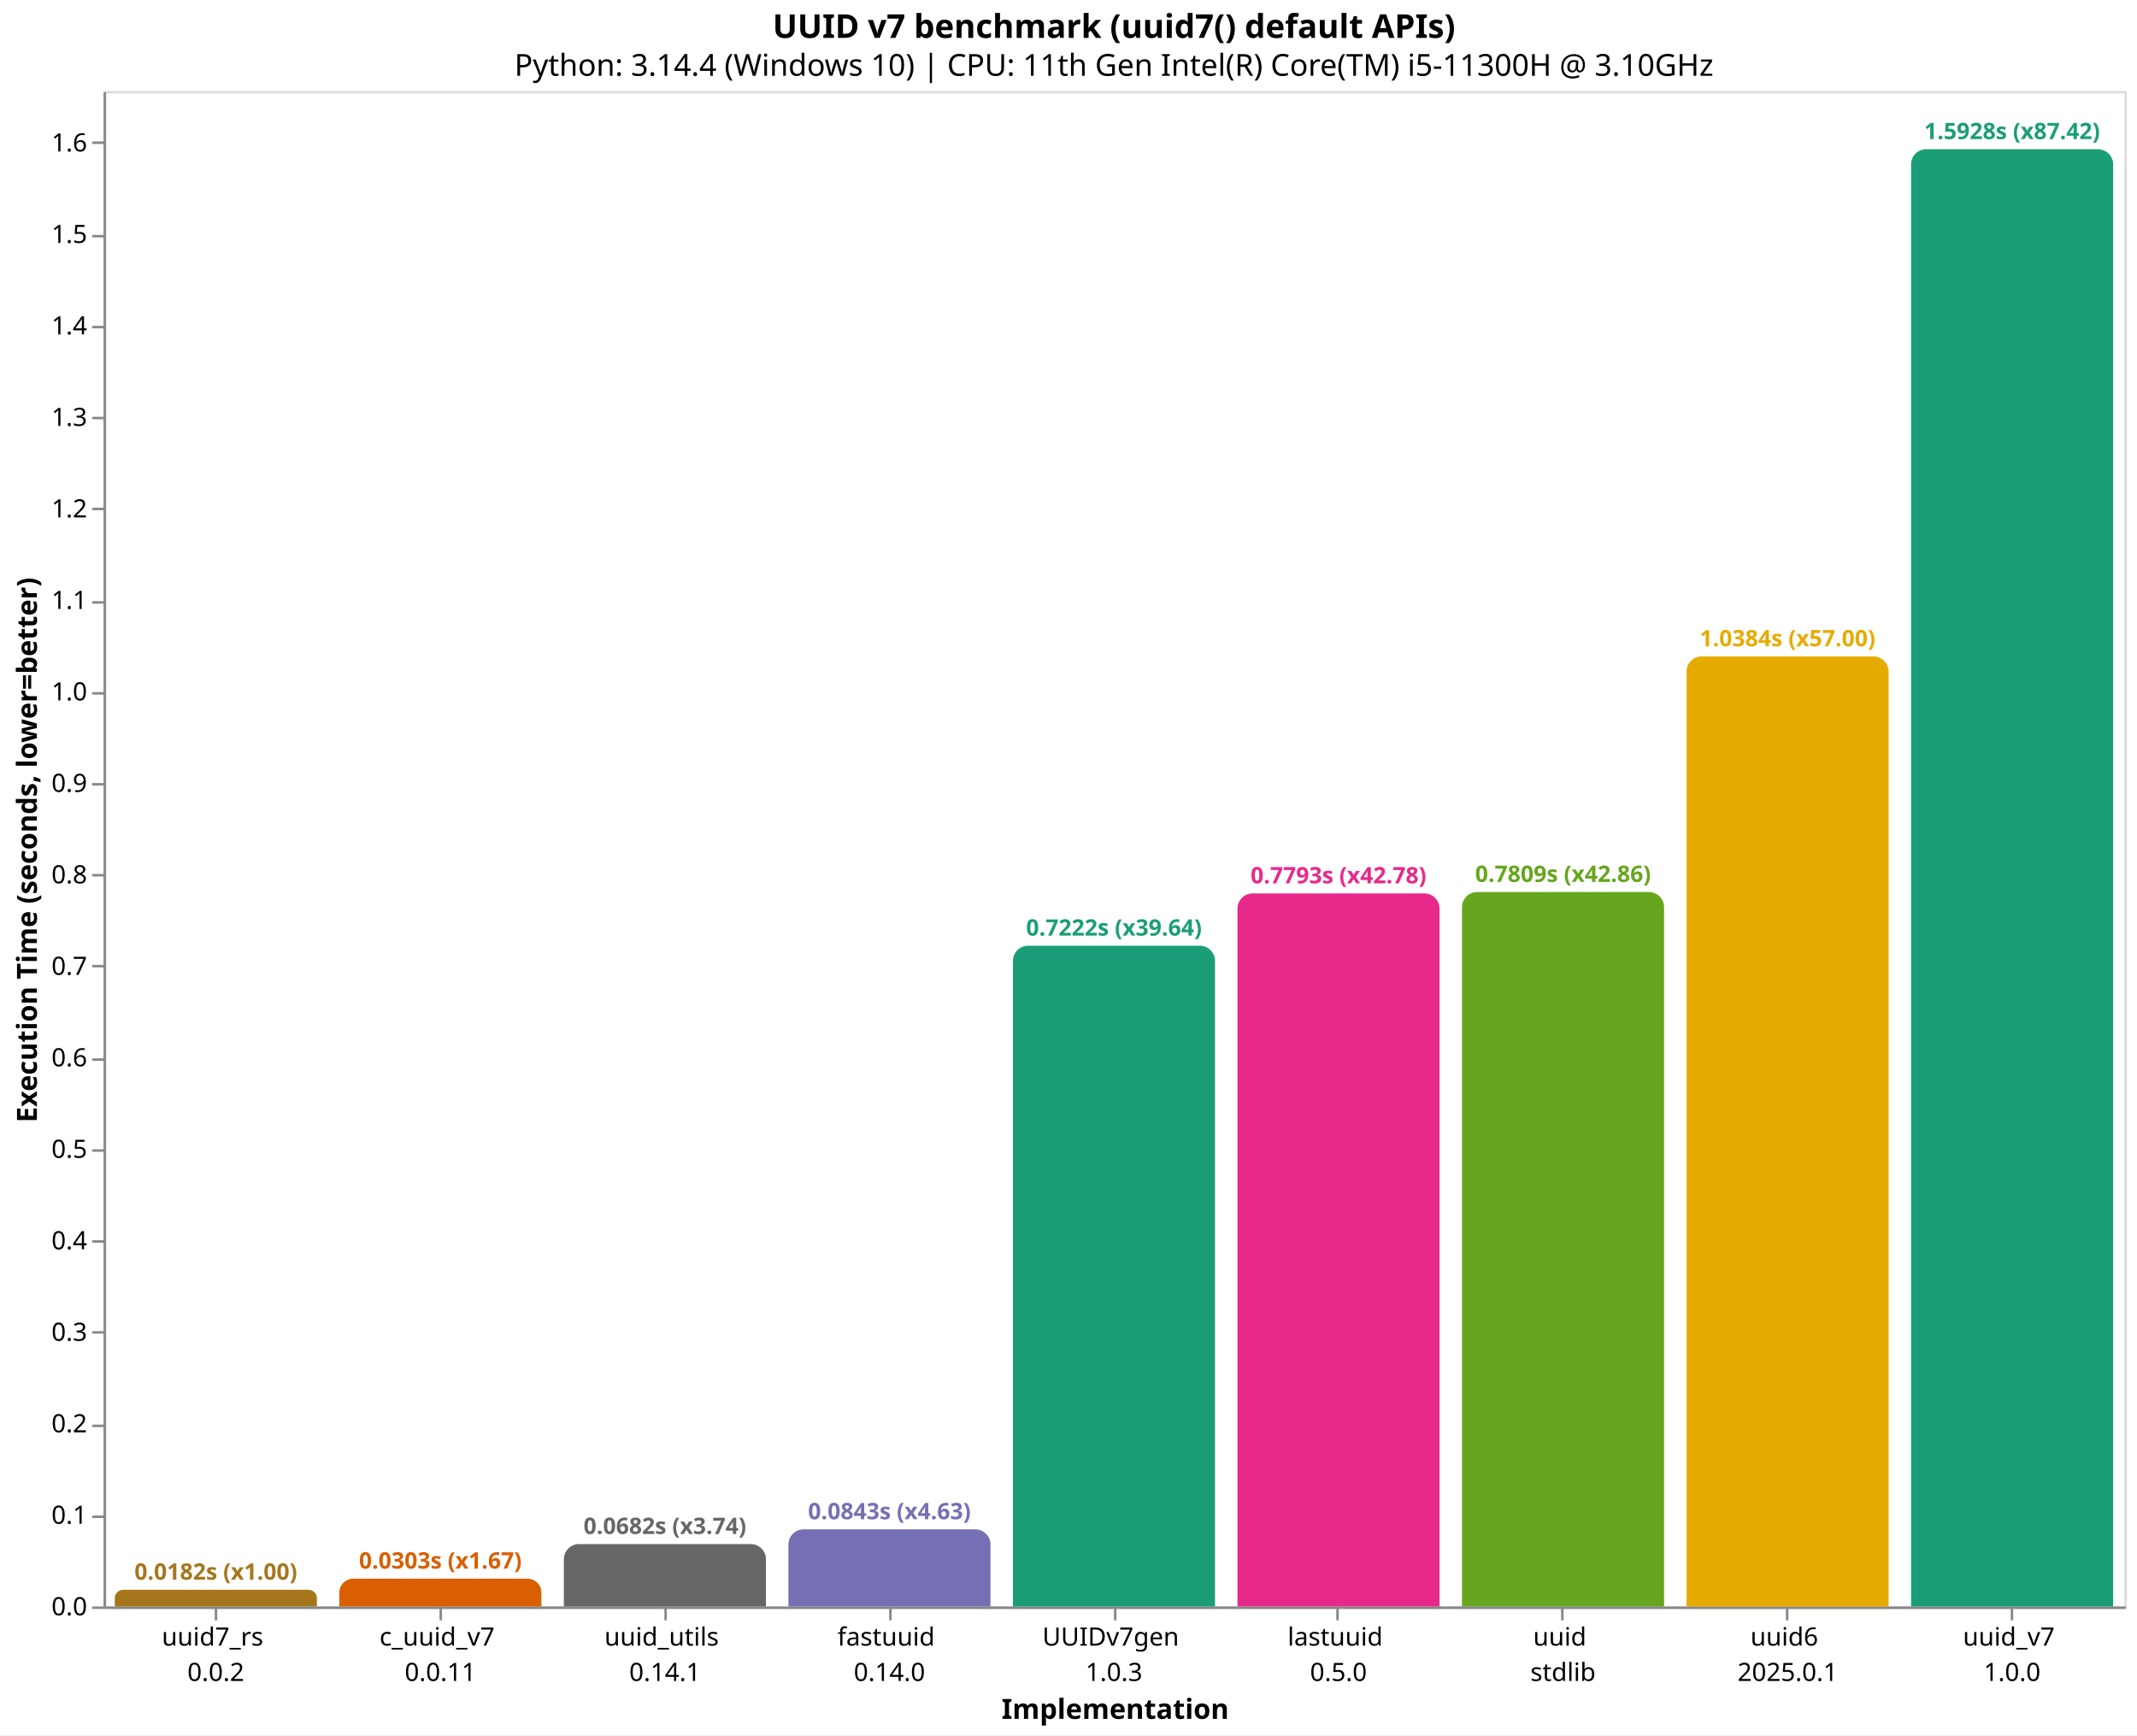
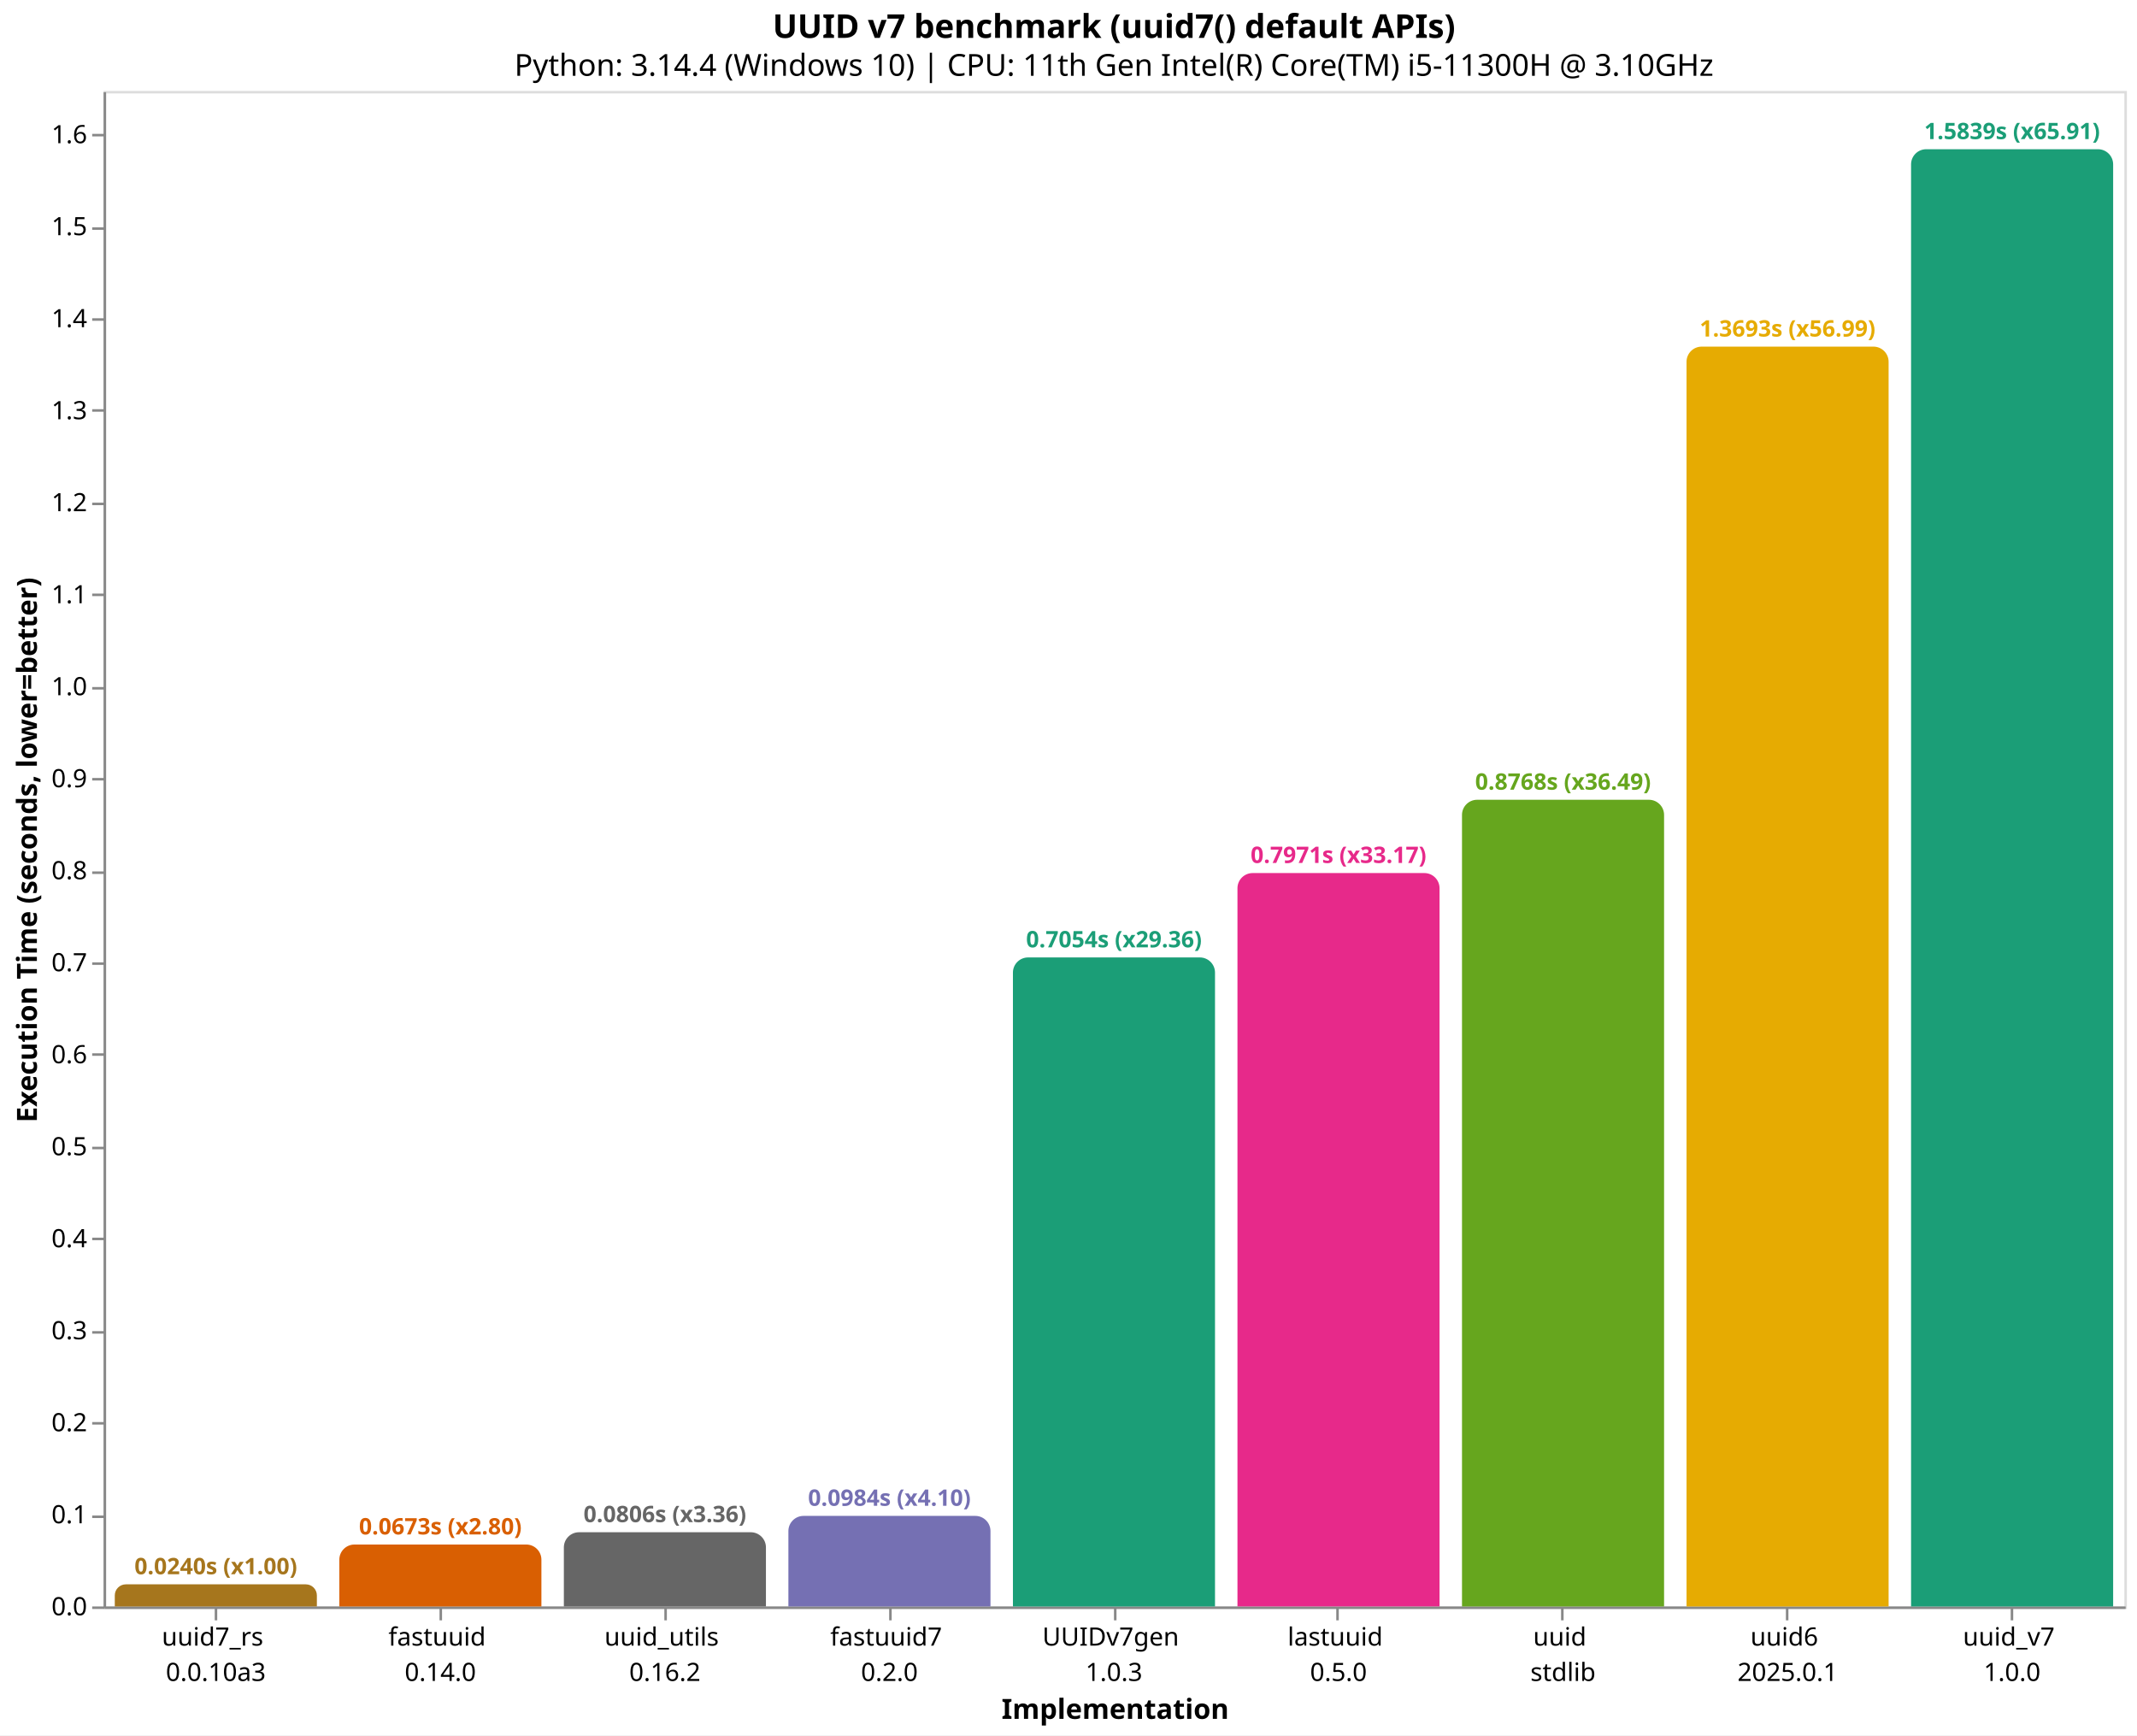
<svg xmlns="http://www.w3.org/2000/svg" version="1.1" class="marks" width="846" height="687" viewBox="0 0 846 687">
  <rect width="846" height="687" fill="white" />
  <g fill="none" stroke-miterlimit="10" transform="translate(41,36)">
    <g class="mark-group role-frame root" role="graphics-object" aria-roledescription="group mark container">
      <g transform="translate(0,0)">
        <path class="background" aria-hidden="true" d="M0.5,0.5h800v600h-800Z" stroke="#ddd" />
        <g>
-           <g class="mark-group role-axis" role="graphics-symbol" aria-roledescription="axis" aria-label="X-axis titled 'Implementation' for a discrete scale with 9 values: uuid7_rs&#10;0.0.2, c_uuid_v7&#10;0.0.11, uuid_utils&#10;0.14.1, fastuuid&#10;0.14.0, UUIDv7gen&#10;1.0.3, ending with uuid_v7&#10;1.0.0">
+           <g class="mark-group role-axis" role="graphics-symbol" aria-roledescription="axis" aria-label="X-axis titled 'Implementation' for a discrete scale with 9 values: uuid7_rs&#10;0.0.10a3, fastuuid&#10;0.14.0, uuid_utils&#10;0.16.2, fastuuid7&#10;0.2.0, UUIDv7gen&#10;1.0.3, ending with uuid_v7&#10;1.0.0">
            <g transform="translate(0.5,600.5)">
              <path class="background" aria-hidden="true" d="M0,0h0v0h0Z" pointer-events="none" />
              <g>
                <g class="mark-rule role-axis-tick" pointer-events="none">
                  <line transform="translate(44,0)" x2="0" y2="5" stroke="#888" stroke-width="1" opacity="1" />
                  <line transform="translate(133,0)" x2="0" y2="5" stroke="#888" stroke-width="1" opacity="1" />
                  <line transform="translate(222,0)" x2="0" y2="5" stroke="#888" stroke-width="1" opacity="1" />
                  <line transform="translate(311,0)" x2="0" y2="5" stroke="#888" stroke-width="1" opacity="1" />
                  <line transform="translate(400,0)" x2="0" y2="5" stroke="#888" stroke-width="1" opacity="1" />
                  <line transform="translate(488,0)" x2="0" y2="5" stroke="#888" stroke-width="1" opacity="1" />
                  <line transform="translate(577,0)" x2="0" y2="5" stroke="#888" stroke-width="1" opacity="1" />
                  <line transform="translate(666,0)" x2="0" y2="5" stroke="#888" stroke-width="1" opacity="1" />
                  <line transform="translate(755,0)" x2="0" y2="5" stroke="#888" stroke-width="1" opacity="1" />
                </g>
                <g class="mark-text role-axis-label" pointer-events="none">
                  <text text-anchor="middle" transform="translate(43.94444,15)" font-family="sans-serif" font-size="10px" fill="#000" opacity="1">
                    <tspan>uuid7_rs</tspan>
-                     <tspan x="0" dy="14">0.0.2</tspan>
+                     <tspan x="0" dy="14">0.0.10a3</tspan>
                  </text>
                  <text text-anchor="middle" transform="translate(132.8333,15)" font-family="sans-serif" font-size="10px" fill="#000" opacity="1">
-                     <tspan>c_uuid_v7</tspan>
-                     <tspan x="0" dy="14">0.0.11</tspan>
+                     <tspan>fastuuid</tspan>
+                     <tspan x="0" dy="14">0.14.0</tspan>
                  </text>
                  <text text-anchor="middle" transform="translate(221.7222,15)" font-family="sans-serif" font-size="10px" fill="#000" opacity="1">
                    <tspan>uuid_utils</tspan>
-                     <tspan x="0" dy="14">0.14.1</tspan>
+                     <tspan x="0" dy="14">0.16.2</tspan>
                  </text>
                  <text text-anchor="middle" transform="translate(310.6111,15)" font-family="sans-serif" font-size="10px" fill="#000" opacity="1">
-                     <tspan>fastuuid</tspan>
-                     <tspan x="0" dy="14">0.14.0</tspan>
+                     <tspan>fastuuid7</tspan>
+                     <tspan x="0" dy="14">0.2.0</tspan>
                  </text>
                  <text text-anchor="middle" transform="translate(399.5,15)" font-family="sans-serif" font-size="10px" fill="#000" opacity="1">
                    <tspan>UUIDv7gen</tspan>
                    <tspan x="0" dy="14">1.0.3</tspan>
                  </text>
                  <text text-anchor="middle" transform="translate(488.3889,15)" font-family="sans-serif" font-size="10px" fill="#000" opacity="1">
                    <tspan>lastuuid</tspan>
                    <tspan x="0" dy="14">0.5.0</tspan>
                  </text>
                  <text text-anchor="middle" transform="translate(577.2778,15)" font-family="sans-serif" font-size="10px" fill="#000" opacity="1">
                    <tspan>uuid</tspan>
                    <tspan x="0" dy="14">stdlib</tspan>
                  </text>
                  <text text-anchor="middle" transform="translate(666.1667,15)" font-family="sans-serif" font-size="10px" fill="#000" opacity="1">
                    <tspan>uuid6</tspan>
                    <tspan x="0" dy="14">2025.0.1</tspan>
                  </text>
                  <text text-anchor="middle" transform="translate(755.0556,15)" font-family="sans-serif" font-size="10px" fill="#000" opacity="1">
                    <tspan>uuid_v7</tspan>
                    <tspan x="0" dy="14">1.0.0</tspan>
                  </text>
                </g>
                <g class="mark-rule role-axis-domain" pointer-events="none">
                  <line transform="translate(0,0)" x2="800" y2="0" stroke="#888" stroke-width="1" opacity="1" />
                </g>
                <g class="mark-text role-axis-title" pointer-events="none">
                  <text text-anchor="middle" transform="translate(400,44)" font-family="sans-serif" font-size="11px" font-weight="bold" fill="#000" opacity="1">Implementation</text>
                </g>
              </g>
              <path class="foreground" aria-hidden="true" d="" pointer-events="none" display="none" />
            </g>
          </g>
-           <g class="mark-group role-axis" role="graphics-symbol" aria-roledescription="axis" aria-label="Y-axis titled 'Execution Time (seconds, lower=better)' for a linear scale with values from 0.0 to 1.7">
+           <g class="mark-group role-axis" role="graphics-symbol" aria-roledescription="axis" aria-label="Y-axis titled 'Execution Time (seconds, lower=better)' for a linear scale with values from 0.0 to 1.6">
            <g transform="translate(0.5,0.5)">
              <path class="background" aria-hidden="true" d="M0,0h0v0h0Z" pointer-events="none" />
              <g>
                <g class="mark-rule role-axis-tick" pointer-events="none">
                  <line transform="translate(0,600)" x2="-5" y2="0" stroke="#888" stroke-width="1" opacity="1" />
                  <line transform="translate(0,564)" x2="-5" y2="0" stroke="#888" stroke-width="1" opacity="1" />
-                   <line transform="translate(0,528)" x2="-5" y2="0" stroke="#888" stroke-width="1" opacity="1" />
+                   <line transform="translate(0,527)" x2="-5" y2="0" stroke="#888" stroke-width="1" opacity="1" />
                  <line transform="translate(0,491)" x2="-5" y2="0" stroke="#888" stroke-width="1" opacity="1" />
-                   <line transform="translate(0,455)" x2="-5" y2="0" stroke="#888" stroke-width="1" opacity="1" />
-                   <line transform="translate(0,419)" x2="-5" y2="0" stroke="#888" stroke-width="1" opacity="1" />
-                   <line transform="translate(0,383)" x2="-5" y2="0" stroke="#888" stroke-width="1" opacity="1" />
-                   <line transform="translate(0,346)" x2="-5" y2="0" stroke="#888" stroke-width="1" opacity="1" />
-                   <line transform="translate(0,310)" x2="-5" y2="0" stroke="#888" stroke-width="1" opacity="1" />
-                   <line transform="translate(0,274)" x2="-5" y2="0" stroke="#888" stroke-width="1" opacity="1" />
-                   <line transform="translate(0,238)" x2="-5" y2="0" stroke="#888" stroke-width="1" opacity="1" />
-                   <line transform="translate(0,202)" x2="-5" y2="0" stroke="#888" stroke-width="1" opacity="1" />
-                   <line transform="translate(0,165)" x2="-5" y2="0" stroke="#888" stroke-width="1" opacity="1" />
-                   <line transform="translate(0,129)" x2="-5" y2="0" stroke="#888" stroke-width="1" opacity="1" />
-                   <line transform="translate(0,93)" x2="-5" y2="0" stroke="#888" stroke-width="1" opacity="1" />
-                   <line transform="translate(0,57)" x2="-5" y2="0" stroke="#888" stroke-width="1" opacity="1" />
-                   <line transform="translate(0,20)" x2="-5" y2="0" stroke="#888" stroke-width="1" opacity="1" />
+                   <line transform="translate(0,454)" x2="-5" y2="0" stroke="#888" stroke-width="1" opacity="1" />
+                   <line transform="translate(0,418)" x2="-5" y2="0" stroke="#888" stroke-width="1" opacity="1" />
+                   <line transform="translate(0,381)" x2="-5" y2="0" stroke="#888" stroke-width="1" opacity="1" />
+                   <line transform="translate(0,345)" x2="-5" y2="0" stroke="#888" stroke-width="1" opacity="1" />
+                   <line transform="translate(0,309)" x2="-5" y2="0" stroke="#888" stroke-width="1" opacity="1" />
+                   <line transform="translate(0,272)" x2="-5" y2="0" stroke="#888" stroke-width="1" opacity="1" />
+                   <line transform="translate(0,236)" x2="-5" y2="0" stroke="#888" stroke-width="1" opacity="1" />
+                   <line transform="translate(0,199)" x2="-5" y2="0" stroke="#888" stroke-width="1" opacity="1" />
+                   <line transform="translate(0,163)" x2="-5" y2="0" stroke="#888" stroke-width="1" opacity="1" />
+                   <line transform="translate(0,126)" x2="-5" y2="0" stroke="#888" stroke-width="1" opacity="1" />
+                   <line transform="translate(0,90)" x2="-5" y2="0" stroke="#888" stroke-width="1" opacity="1" />
+                   <line transform="translate(0,54)" x2="-5" y2="0" stroke="#888" stroke-width="1" opacity="1" />
+                   <line transform="translate(0,17)" x2="-5" y2="0" stroke="#888" stroke-width="1" opacity="1" />
                </g>
                <g class="mark-text role-axis-label" pointer-events="none">
                  <text text-anchor="end" transform="translate(-7,603)" font-family="sans-serif" font-size="10px" fill="#000" opacity="1">0.0</text>
-                   <text text-anchor="end" transform="translate(-7,566.7791)" font-family="sans-serif" font-size="10px" fill="#000" opacity="1">0.1</text>
-                   <text text-anchor="end" transform="translate(-7,530.5582)" font-family="sans-serif" font-size="10px" fill="#000" opacity="1">0.2</text>
-                   <text text-anchor="end" transform="translate(-7,494.3373)" font-family="sans-serif" font-size="10px" fill="#000" opacity="1">0.3</text>
-                   <text text-anchor="end" transform="translate(-7,458.1164)" font-family="sans-serif" font-size="10px" fill="#000" opacity="1">0.4</text>
-                   <text text-anchor="end" transform="translate(-7,421.8955)" font-family="sans-serif" font-size="10px" fill="#000" opacity="1">0.5</text>
-                   <text text-anchor="end" transform="translate(-7,385.6746)" font-family="sans-serif" font-size="10px" fill="#000" opacity="1">0.6</text>
-                   <text text-anchor="end" transform="translate(-7,349.4537)" font-family="sans-serif" font-size="10px" fill="#000" opacity="1">0.7</text>
-                   <text text-anchor="end" transform="translate(-7,313.2328)" font-family="sans-serif" font-size="10px" fill="#000" opacity="1">0.8</text>
-                   <text text-anchor="end" transform="translate(-7,277.0119)" font-family="sans-serif" font-size="10px" fill="#000" opacity="1">0.9</text>
-                   <text text-anchor="end" transform="translate(-7,240.791)" font-family="sans-serif" font-size="10px" fill="#000" opacity="1">1.0</text>
-                   <text text-anchor="end" transform="translate(-7,204.5701)" font-family="sans-serif" font-size="10px" fill="#000" opacity="1">1.1</text>
-                   <text text-anchor="end" transform="translate(-7,168.3492)" font-family="sans-serif" font-size="10px" fill="#000" opacity="1">1.2</text>
-                   <text text-anchor="end" transform="translate(-7,132.1283)" font-family="sans-serif" font-size="10px" fill="#000" opacity="1">1.3</text>
-                   <text text-anchor="end" transform="translate(-7,95.90735)" font-family="sans-serif" font-size="10px" fill="#000" opacity="1">1.4</text>
-                   <text text-anchor="end" transform="translate(-7,59.68644)" font-family="sans-serif" font-size="10px" fill="#000" opacity="1">1.5</text>
-                   <text text-anchor="end" transform="translate(-7,23.46554)" font-family="sans-serif" font-size="10px" fill="#000" opacity="1">1.6</text>
+                   <text text-anchor="end" transform="translate(-7,566.5747)" font-family="sans-serif" font-size="10px" fill="#000" opacity="1">0.1</text>
+                   <text text-anchor="end" transform="translate(-7,530.1494)" font-family="sans-serif" font-size="10px" fill="#000" opacity="1">0.2</text>
+                   <text text-anchor="end" transform="translate(-7,493.724)" font-family="sans-serif" font-size="10px" fill="#000" opacity="1">0.3</text>
+                   <text text-anchor="end" transform="translate(-7,457.2987)" font-family="sans-serif" font-size="10px" fill="#000" opacity="1">0.4</text>
+                   <text text-anchor="end" transform="translate(-7,420.8734)" font-family="sans-serif" font-size="10px" fill="#000" opacity="1">0.5</text>
+                   <text text-anchor="end" transform="translate(-7,384.4481)" font-family="sans-serif" font-size="10px" fill="#000" opacity="1">0.6</text>
+                   <text text-anchor="end" transform="translate(-7,348.0227)" font-family="sans-serif" font-size="10px" fill="#000" opacity="1">0.7</text>
+                   <text text-anchor="end" transform="translate(-7,311.5974)" font-family="sans-serif" font-size="10px" fill="#000" opacity="1">0.8</text>
+                   <text text-anchor="end" transform="translate(-7,275.1721)" font-family="sans-serif" font-size="10px" fill="#000" opacity="1">0.9</text>
+                   <text text-anchor="end" transform="translate(-7,238.7468)" font-family="sans-serif" font-size="10px" fill="#000" opacity="1">1.0</text>
+                   <text text-anchor="end" transform="translate(-7,202.3214)" font-family="sans-serif" font-size="10px" fill="#000" opacity="1">1.1</text>
+                   <text text-anchor="end" transform="translate(-7,165.8961)" font-family="sans-serif" font-size="10px" fill="#000" opacity="1">1.2</text>
+                   <text text-anchor="end" transform="translate(-7,129.4708)" font-family="sans-serif" font-size="10px" fill="#000" opacity="1">1.3</text>
+                   <text text-anchor="end" transform="translate(-7,93.04546)" font-family="sans-serif" font-size="10px" fill="#000" opacity="1">1.4</text>
+                   <text text-anchor="end" transform="translate(-7,56.62014)" font-family="sans-serif" font-size="10px" fill="#000" opacity="1">1.5</text>
+                   <text text-anchor="end" transform="translate(-7,20.19482)" font-family="sans-serif" font-size="10px" fill="#000" opacity="1">1.6</text>
                </g>
                <g class="mark-rule role-axis-domain" pointer-events="none">
                  <line transform="translate(0,600)" x2="0" y2="-600" stroke="#888" stroke-width="1" opacity="1" />
                </g>
                <g class="mark-text role-axis-title" pointer-events="none">
                  <text text-anchor="middle" transform="translate(-24.90137,300) rotate(-90) translate(0,-2)" font-family="sans-serif" font-size="11px" font-weight="bold" fill="#000" opacity="1">Execution Time (seconds, lower=better)</text>
                </g>
              </g>
              <path class="foreground" aria-hidden="true" d="" pointer-events="none" display="none" />
            </g>
          </g>
          <g class="mark-group role-scope" role="graphics-object" aria-roledescription="group mark container">
-             <g transform="translate(4.444444,593.4009)">
-               <path class="background" aria-hidden="true" d="M3.3,0L76.7,0C78.522,0,80,1.478,80,3.3L80,6.599C80,6.599,80,6.599,80,6.599L0,6.599C0,6.599,0,6.599,0,6.599L0,3.3C0,1.478,1.478,0,3.3,0Z" />
+             <g transform="translate(4.444444,591.2474)">
+               <path class="background" aria-hidden="true" d="M4.376,0L75.624,0C78.039,0,80,1.961,80,4.376L80,8.753C80,8.753,80,8.753,80,8.753L0,8.753C0,8.753,0,8.753,0,8.753L0,4.376C0,1.961,1.961,0,4.376,0Z" />
              <g clip-path="url(#clip1)">
                <g class="mark-group role-scope" role="graphics-object" aria-roledescription="group mark container">
-                   <g transform="translate(0,-593.4009)">
-                     <path class="background" aria-hidden="true" d="M0,0h80v0h-80Z" />
-                     <g>
-                       <g class="mark-rect role-mark layer_0_marks" role="graphics-object" aria-roledescription="rect mark container">
-                         <path aria-label="Implementation: uuid7_rs&#10;0.0.2; Execution Time (seconds, lower=better): 0.0182191000004; implementation: uuid7_rs; Execution Time (s): 0.0182; Slowdown: 1.00" role="graphics-symbol" aria-roledescription="bar" d="M0,593.401h80v6.599h-80Z" fill="#a6761d" />
-                       </g>
-                     </g>
-                     <path class="foreground" aria-hidden="true" d="" display="none" />
-                   </g>
-                 </g>
-               </g>
-               <path class="foreground" aria-hidden="true" d="" display="none" />
-             </g>
-             <g transform="translate(93.33333,589.0085)">
-               <path class="background" aria-hidden="true" d="M5.496,0L74.504,0C77.537,0,80,2.463,80,5.496L80,10.992C80,10.992,80,10.992,80,10.992L0,10.992C0,10.992,0,10.992,0,10.992L0,5.496C0,2.463,2.463,0,5.496,0Z" />
+                   <g transform="translate(0,-591.2474)">
+                     <path class="background" aria-hidden="true" d="M0,0h80v0h-80Z" />
+                     <g>
+                       <g class="mark-rect role-mark layer_0_marks" role="graphics-object" aria-roledescription="rect mark container">
+                         <path aria-label="Implementation: uuid7_rs&#10;0.0.10a3; Execution Time (seconds, lower=better): 0.0240288999994; implementation: uuid7_rs; Execution Time (s): 0.0240; Slowdown: 1.00" role="graphics-symbol" aria-roledescription="bar" d="M0,591.247h80v8.753h-80Z" fill="#a6761d" />
+                       </g>
+                     </g>
+                     <path class="foreground" aria-hidden="true" d="" display="none" />
+                   </g>
+                 </g>
+               </g>
+               <path class="foreground" aria-hidden="true" d="" display="none" />
+             </g>
+             <g transform="translate(93.33333,575.486)">
+               <path class="background" aria-hidden="true" d="M6,0L74,0C77.311,0,80,2.689,80,6L80,24.514C80,24.514,80,24.514,80,24.514L0,24.514C0,24.514,0,24.514,0,24.514L0,6C0,2.689,2.689,0,6,0Z" />
              <g clip-path="url(#clip2)">
                <g class="mark-group role-scope" role="graphics-object" aria-roledescription="group mark container">
-                   <g transform="translate(0,-589.0085)">
-                     <path class="background" aria-hidden="true" d="M0,0h80v0h-80Z" />
-                     <g>
-                       <g class="mark-rect role-mark layer_0_marks" role="graphics-object" aria-roledescription="rect mark container">
-                         <path aria-label="Implementation: c_uuid_v7&#10;0.0.11; Execution Time (seconds, lower=better): 0.0303457999998; implementation: c_uuid_v7; Execution Time (s): 0.0303; Slowdown: 1.67" role="graphics-symbol" aria-roledescription="bar" d="M0,589.008h80v10.992h-80Z" fill="#d95f02" />
-                       </g>
-                     </g>
-                     <path class="foreground" aria-hidden="true" d="" display="none" />
-                   </g>
-                 </g>
-               </g>
-               <path class="foreground" aria-hidden="true" d="" display="none" />
-             </g>
-             <g transform="translate(182.2222,575.3082)">
-               <path class="background" aria-hidden="true" d="M6,0L74,0C77.311,0,80,2.689,80,6L80,24.692C80,24.692,80,24.692,80,24.692L0,24.692C0,24.692,0,24.692,0,24.692L0,6C0,2.689,2.689,0,6,0Z" />
+                   <g transform="translate(0,-575.486)">
+                     <path class="background" aria-hidden="true" d="M0,0h80v0h-80Z" />
+                     <g>
+                       <g class="mark-rect role-mark layer_0_marks" role="graphics-object" aria-roledescription="rect mark container">
+                         <path aria-label="Implementation: fastuuid&#10;0.14.0; Execution Time (seconds, lower=better): 0.0672993000007; implementation: fastuuid; Execution Time (s): 0.0673; Slowdown: 2.80" role="graphics-symbol" aria-roledescription="bar" d="M0,575.486h80v24.514h-80Z" fill="#d95f02" />
+                       </g>
+                     </g>
+                     <path class="foreground" aria-hidden="true" d="" display="none" />
+                   </g>
+                 </g>
+               </g>
+               <path class="foreground" aria-hidden="true" d="" display="none" />
+             </g>
+             <g transform="translate(182.2222,570.6238)">
+               <path class="background" aria-hidden="true" d="M6,0L74,0C77.311,0,80,2.689,80,6L80,29.376C80,29.376,80,29.376,80,29.376L0,29.376C0,29.376,0,29.376,0,29.376L0,6C0,2.689,2.689,0,6,0Z" />
              <g clip-path="url(#clip3)">
                <g class="mark-group role-scope" role="graphics-object" aria-roledescription="group mark container">
-                   <g transform="translate(0,-575.3082)">
-                     <path class="background" aria-hidden="true" d="M0,0h80v0h-80Z" />
-                     <g>
-                       <g class="mark-rect role-mark layer_0_marks" role="graphics-object" aria-roledescription="rect mark container">
-                         <path aria-label="Implementation: uuid_utils&#10;0.14.1; Execution Time (seconds, lower=better): 0.0681701000003; implementation: uuid_utils; Execution Time (s): 0.0682; Slowdown: 3.74" role="graphics-symbol" aria-roledescription="bar" d="M0,575.308h80v24.692h-80Z" fill="#666666" />
-                       </g>
-                     </g>
-                     <path class="foreground" aria-hidden="true" d="" display="none" />
-                   </g>
-                 </g>
-               </g>
-               <path class="foreground" aria-hidden="true" d="" display="none" />
-             </g>
-             <g transform="translate(271.1111,569.4717)">
-               <path class="background" aria-hidden="true" d="M6,0L74,0C77.311,0,80,2.689,80,6L80,30.528C80,30.528,80,30.528,80,30.528L0,30.528C0,30.528,0,30.528,0,30.528L0,6C0,2.689,2.689,0,6,0Z" />
+                   <g transform="translate(0,-570.6238)">
+                     <path class="background" aria-hidden="true" d="M0,0h80v0h-80Z" />
+                     <g>
+                       <g class="mark-rect role-mark layer_0_marks" role="graphics-object" aria-roledescription="rect mark container">
+                         <path aria-label="Implementation: uuid_utils&#10;0.16.2; Execution Time (seconds, lower=better): 0.0806477999977; implementation: uuid_utils; Execution Time (s): 0.0806; Slowdown: 3.36" role="graphics-symbol" aria-roledescription="bar" d="M0,570.624h80v29.376h-80Z" fill="#666666" />
+                       </g>
+                     </g>
+                     <path class="foreground" aria-hidden="true" d="" display="none" />
+                   </g>
+                 </g>
+               </g>
+               <path class="foreground" aria-hidden="true" d="" display="none" />
+             </g>
+             <g transform="translate(271.1111,564.1513)">
+               <path class="background" aria-hidden="true" d="M6,0L74,0C77.311,0,80,2.689,80,6L80,35.849C80,35.849,80,35.849,80,35.849L0,35.849C0,35.849,0,35.849,0,35.849L0,6C0,2.689,2.689,0,6,0Z" />
              <g clip-path="url(#clip4)">
                <g class="mark-group role-scope" role="graphics-object" aria-roledescription="group mark container">
-                   <g transform="translate(0,-569.4717)">
-                     <path class="background" aria-hidden="true" d="M0,0h80v0h-80Z" />
-                     <g>
-                       <g class="mark-rect role-mark layer_0_marks" role="graphics-object" aria-roledescription="rect mark container">
-                         <path aria-label="Implementation: fastuuid&#10;0.14.0; Execution Time (seconds, lower=better): 0.0842835999993; implementation: fastuuid; Execution Time (s): 0.0843; Slowdown: 4.63" role="graphics-symbol" aria-roledescription="bar" d="M0,569.472h80v30.528h-80Z" fill="#7570b3" />
-                       </g>
-                     </g>
-                     <path class="foreground" aria-hidden="true" d="" display="none" />
-                   </g>
-                 </g>
-               </g>
-               <path class="foreground" aria-hidden="true" d="" display="none" />
-             </g>
-             <g transform="translate(360,338.4213)">
-               <path class="background" aria-hidden="true" d="M6,0L74,0C77.311,0,80,2.689,80,6L80,261.579C80,261.579,80,261.579,80,261.579L0,261.579C0,261.579,0,261.579,0,261.579L0,6C0,2.689,2.689,0,6,0Z" />
+                   <g transform="translate(0,-564.1513)">
+                     <path class="background" aria-hidden="true" d="M0,0h80v0h-80Z" />
+                     <g>
+                       <g class="mark-rect role-mark layer_0_marks" role="graphics-object" aria-roledescription="rect mark container">
+                         <path aria-label="Implementation: fastuuid7&#10;0.2.0; Execution Time (seconds, lower=better): 0.0984169000003; implementation: fastuuid7; Execution Time (s): 0.0984; Slowdown: 4.10" role="graphics-symbol" aria-roledescription="bar" d="M0,564.151h80v35.849h-80Z" fill="#7570b3" />
+                       </g>
+                     </g>
+                     <path class="foreground" aria-hidden="true" d="" display="none" />
+                   </g>
+                 </g>
+               </g>
+               <path class="foreground" aria-hidden="true" d="" display="none" />
+             </g>
+             <g transform="translate(360,343.056)">
+               <path class="background" aria-hidden="true" d="M6,0L74,0C77.311,0,80,2.689,80,6L80,256.944C80,256.944,80,256.944,80,256.944L0,256.944C0,256.944,0,256.944,0,256.944L0,6C0,2.689,2.689,0,6,0Z" />
              <g clip-path="url(#clip5)">
                <g class="mark-group role-scope" role="graphics-object" aria-roledescription="group mark container">
-                   <g transform="translate(0,-338.4213)">
-                     <path class="background" aria-hidden="true" d="M0,0h80v0h-80Z" />
-                     <g>
-                       <g class="mark-rect role-mark layer_0_marks" role="graphics-object" aria-roledescription="rect mark container">
-                         <path aria-label="Implementation: UUIDv7gen&#10;1.0.3; Execution Time (seconds, lower=better): 0.7221761; implementation: UUIDv7gen; Execution Time (s): 0.7222; Slowdown: 39.64" role="graphics-symbol" aria-roledescription="bar" d="M0,338.421h80v261.579h-80Z" fill="#1b9e77" />
-                       </g>
-                     </g>
-                     <path class="foreground" aria-hidden="true" d="" display="none" />
-                   </g>
-                 </g>
-               </g>
-               <path class="foreground" aria-hidden="true" d="" display="none" />
-             </g>
-             <g transform="translate(448.8889,317.7183)">
-               <path class="background" aria-hidden="true" d="M6,0L74,0C77.311,0,80,2.689,80,6L80,282.282C80,282.282,80,282.282,80,282.282L0,282.282C0,282.282,0,282.282,0,282.282L0,6C0,2.689,2.689,0,6,0Z" />
+                   <g transform="translate(0,-343.056)">
+                     <path class="background" aria-hidden="true" d="M0,0h80v0h-80Z" />
+                     <g>
+                       <g class="mark-rect role-mark layer_0_marks" role="graphics-object" aria-roledescription="rect mark container">
+                         <path aria-label="Implementation: UUIDv7gen&#10;1.0.3; Execution Time (seconds, lower=better): 0.705399300001; implementation: UUIDv7gen; Execution Time (s): 0.7054; Slowdown: 29.36" role="graphics-symbol" aria-roledescription="bar" d="M0,343.056h80v256.944h-80Z" fill="#1b9e77" />
+                       </g>
+                     </g>
+                     <path class="foreground" aria-hidden="true" d="" display="none" />
+                   </g>
+                 </g>
+               </g>
+               <path class="foreground" aria-hidden="true" d="" display="none" />
+             </g>
+             <g transform="translate(448.8889,309.6506)">
+               <path class="background" aria-hidden="true" d="M6,0L74,0C77.311,0,80,2.689,80,6L80,290.349C80,290.349,80,290.349,80,290.349L0,290.349C0,290.349,0,290.349,0,290.349L0,6C0,2.689,2.689,0,6,0Z" />
              <g clip-path="url(#clip6)">
                <g class="mark-group role-scope" role="graphics-object" aria-roledescription="group mark container">
-                   <g transform="translate(0,-317.7183)">
-                     <path class="background" aria-hidden="true" d="M0,0h80v0h-80Z" />
-                     <g>
-                       <g class="mark-rect role-mark layer_0_marks" role="graphics-object" aria-roledescription="rect mark container">
-                         <path aria-label="Implementation: lastuuid&#10;0.5.0; Execution Time (seconds, lower=better): 0.779333699999; implementation: lastuuid; Execution Time (s): 0.7793; Slowdown: 42.78" role="graphics-symbol" aria-roledescription="bar" d="M0,317.718h80v282.282h-80Z" fill="#e7298a" />
-                       </g>
-                     </g>
-                     <path class="foreground" aria-hidden="true" d="" display="none" />
-                   </g>
-                 </g>
-               </g>
-               <path class="foreground" aria-hidden="true" d="" display="none" />
-             </g>
-             <g transform="translate(537.7778,317.1557)">
-               <path class="background" aria-hidden="true" d="M6,0L74,0C77.311,0,80,2.689,80,6L80,282.844C80,282.844,80,282.844,80,282.844L0,282.844C0,282.844,0,282.844,0,282.844L0,6C0,2.689,2.689,0,6,0Z" />
+                   <g transform="translate(0,-309.6506)">
+                     <path class="background" aria-hidden="true" d="M0,0h80v0h-80Z" />
+                     <g>
+                       <g class="mark-rect role-mark layer_0_marks" role="graphics-object" aria-roledescription="rect mark container">
+                         <path aria-label="Implementation: lastuuid&#10;0.5.0; Execution Time (seconds, lower=better): 0.7971086; implementation: lastuuid; Execution Time (s): 0.7971; Slowdown: 33.17" role="graphics-symbol" aria-roledescription="bar" d="M0,309.651h80v290.349h-80Z" fill="#e7298a" />
+                       </g>
+                     </g>
+                     <path class="foreground" aria-hidden="true" d="" display="none" />
+                   </g>
+                 </g>
+               </g>
+               <path class="foreground" aria-hidden="true" d="" display="none" />
+             </g>
+             <g transform="translate(537.7778,280.6325)">
+               <path class="background" aria-hidden="true" d="M6,0L74,0C77.311,0,80,2.689,80,6L80,319.368C80,319.368,80,319.368,80,319.368L0,319.368C0,319.368,0,319.368,0,319.368L0,6C0,2.689,2.689,0,6,0Z" />
              <g clip-path="url(#clip7)">
                <g class="mark-group role-scope" role="graphics-object" aria-roledescription="group mark container">
-                   <g transform="translate(0,-317.1557)">
-                     <path class="background" aria-hidden="true" d="M0,0h80v0h-80Z" />
-                     <g>
-                       <g class="mark-rect role-mark layer_0_marks" role="graphics-object" aria-roledescription="rect mark container">
-                         <path aria-label="Implementation: uuid&#10;stdlib; Execution Time (seconds, lower=better): 0.7808868; implementation: uuid; Execution Time (s): 0.7809; Slowdown: 42.86" role="graphics-symbol" aria-roledescription="bar" d="M0,317.156h80v282.844h-80Z" fill="#66a61e" />
-                       </g>
-                     </g>
-                     <path class="foreground" aria-hidden="true" d="" display="none" />
-                   </g>
-                 </g>
-               </g>
-               <path class="foreground" aria-hidden="true" d="" display="none" />
-             </g>
-             <g transform="translate(626.6667,223.877)">
-               <path class="background" aria-hidden="true" d="M6,0L74,0C77.311,0,80,2.689,80,6L80,376.123C80,376.123,80,376.123,80,376.123L0,376.123C0,376.123,0,376.123,0,376.123L0,6C0,2.689,2.689,0,6,0Z" />
+                   <g transform="translate(0,-280.6325)">
+                     <path class="background" aria-hidden="true" d="M0,0h80v0h-80Z" />
+                     <g>
+                       <g class="mark-rect role-mark layer_0_marks" role="graphics-object" aria-roledescription="rect mark container">
+                         <path aria-label="Implementation: uuid&#10;stdlib; Execution Time (seconds, lower=better): 0.876773300002; implementation: uuid; Execution Time (s): 0.8768; Slowdown: 36.49" role="graphics-symbol" aria-roledescription="bar" d="M0,280.632h80v319.368h-80Z" fill="#66a61e" />
+                       </g>
+                     </g>
+                     <path class="foreground" aria-hidden="true" d="" display="none" />
+                   </g>
+                 </g>
+               </g>
+               <path class="foreground" aria-hidden="true" d="" display="none" />
+             </g>
+             <g transform="translate(626.6667,101.23)">
+               <path class="background" aria-hidden="true" d="M6,0L74,0C77.311,0,80,2.689,80,6L80,498.77C80,498.77,80,498.77,80,498.77L0,498.77C0,498.77,0,498.77,0,498.77L0,6C0,2.689,2.689,0,6,0Z" />
              <g clip-path="url(#clip8)">
                <g class="mark-group role-scope" role="graphics-object" aria-roledescription="group mark container">
-                   <g transform="translate(0,-223.877)">
-                     <path class="background" aria-hidden="true" d="M0,0h80v0h-80Z" />
-                     <g>
-                       <g class="mark-rect role-mark layer_0_marks" role="graphics-object" aria-roledescription="rect mark container">
-                         <path aria-label="Implementation: uuid6&#10;2025.0.1; Execution Time (seconds, lower=better): 1.0384142; implementation: uuid6; Execution Time (s): 1.0384; Slowdown: 57.00" role="graphics-symbol" aria-roledescription="bar" d="M0,223.877h80v376.123h-80Z" fill="#e6ab02" />
+                   <g transform="translate(0,-101.23)">
+                     <path class="background" aria-hidden="true" d="M0,0h80v0h-80Z" />
+                     <g>
+                       <g class="mark-rect role-mark layer_0_marks" role="graphics-object" aria-roledescription="rect mark container">
+                         <path aria-label="Implementation: uuid6&#10;2025.0.1; Execution Time (seconds, lower=better): 1.3692945; implementation: uuid6; Execution Time (s): 1.3693; Slowdown: 56.99" role="graphics-symbol" aria-roledescription="bar" d="M0,101.23h80v498.77h-80Z" fill="#e6ab02" />
                      </g>
                    </g>
                    <path class="foreground" aria-hidden="true" d="" display="none" />
                  </g>
                </g>
              </g>
              <path class="foreground" aria-hidden="true" d="" display="none" />
            </g>
            <g transform="translate(715.5556,23.07692)">
              <path class="background" aria-hidden="true" d="M6,0L74,0C77.311,0,80,2.689,80,6L80,576.923C80,576.923,80,576.923,80,576.923L0,576.923C0,576.923,0,576.923,0,576.923L0,6C0,2.689,2.689,0,6,0Z" />
              <g clip-path="url(#clip9)">
                <g class="mark-group role-scope" role="graphics-object" aria-roledescription="group mark container">
                  <g transform="translate(0,-23.07692)">
                    <path class="background" aria-hidden="true" d="M0,0h80v0h-80Z" />
                    <g>
                      <g class="mark-rect role-mark layer_0_marks" role="graphics-object" aria-roledescription="rect mark container">
-                         <path aria-label="Implementation: uuid_v7&#10;1.0.0; Execution Time (seconds, lower=better): 1.5927904; implementation: uuid_v7; Execution Time (s): 1.5928; Slowdown: 87.42" role="graphics-symbol" aria-roledescription="bar" d="M0,23.077h80v576.923h-80Z" fill="#1b9e77" />
+                         <path aria-label="Implementation: uuid_v7&#10;1.0.0; Execution Time (seconds, lower=better): 1.5838516; implementation: uuid_v7; Execution Time (s): 1.5839; Slowdown: 65.91" role="graphics-symbol" aria-roledescription="bar" d="M0,23.077h80v576.923h-80Z" fill="#1b9e77" />
                      </g>
                    </g>
                    <path class="foreground" aria-hidden="true" d="" display="none" />
                  </g>
                </g>
              </g>
              <path class="foreground" aria-hidden="true" d="" display="none" />
            </g>
          </g>
          <g class="mark-text role-mark layer_1_marks" role="graphics-object" aria-roledescription="text mark container">
-             <text aria-label="Implementation: uuid7_rs&#10;0.0.2; Execution Time (seconds, lower=better): 0.0182191000004; implementation: uuid7_rs; label: 0.0182s (x1.00); Execution Time (s): 0.0182; Slowdown: 1.00" role="graphics-symbol" aria-roledescription="text mark" text-anchor="middle" transform="translate(44.44444,589.4009)" font-family="sans-serif" font-size="9px" font-weight="bold" fill="#a6761d">0.0182s (x1.00)</text>
-             <text aria-label="Implementation: c_uuid_v7&#10;0.0.11; Execution Time (seconds, lower=better): 0.0303457999998; implementation: c_uuid_v7; label: 0.0303s (x1.67); Execution Time (s): 0.0303; Slowdown: 1.67" role="graphics-symbol" aria-roledescription="text mark" text-anchor="middle" transform="translate(133.3333,585.0085)" font-family="sans-serif" font-size="9px" font-weight="bold" fill="#d95f02">0.0303s (x1.67)</text>
-             <text aria-label="Implementation: uuid_utils&#10;0.14.1; Execution Time (seconds, lower=better): 0.0681701000003; implementation: uuid_utils; label: 0.0682s (x3.74); Execution Time (s): 0.0682; Slowdown: 3.74" role="graphics-symbol" aria-roledescription="text mark" text-anchor="middle" transform="translate(222.2222,571.3082)" font-family="sans-serif" font-size="9px" font-weight="bold" fill="#666666">0.0682s (x3.74)</text>
-             <text aria-label="Implementation: fastuuid&#10;0.14.0; Execution Time (seconds, lower=better): 0.0842835999993; implementation: fastuuid; label: 0.0843s (x4.63); Execution Time (s): 0.0843; Slowdown: 4.63" role="graphics-symbol" aria-roledescription="text mark" text-anchor="middle" transform="translate(311.1111,565.4717)" font-family="sans-serif" font-size="9px" font-weight="bold" fill="#7570b3">0.0843s (x4.63)</text>
-             <text aria-label="Implementation: UUIDv7gen&#10;1.0.3; Execution Time (seconds, lower=better): 0.7221761; implementation: UUIDv7gen; label: 0.7222s (x39.64); Execution Time (s): 0.7222; Slowdown: 39.64" role="graphics-symbol" aria-roledescription="text mark" text-anchor="middle" transform="translate(400,334.4213)" font-family="sans-serif" font-size="9px" font-weight="bold" fill="#1b9e77">0.7222s (x39.64)</text>
-             <text aria-label="Implementation: lastuuid&#10;0.5.0; Execution Time (seconds, lower=better): 0.779333699999; implementation: lastuuid; label: 0.7793s (x42.78); Execution Time (s): 0.7793; Slowdown: 42.78" role="graphics-symbol" aria-roledescription="text mark" text-anchor="middle" transform="translate(488.8889,313.7183)" font-family="sans-serif" font-size="9px" font-weight="bold" fill="#e7298a">0.7793s (x42.78)</text>
-             <text aria-label="Implementation: uuid&#10;stdlib; Execution Time (seconds, lower=better): 0.7808868; implementation: uuid; label: 0.7809s (x42.86); Execution Time (s): 0.7809; Slowdown: 42.86" role="graphics-symbol" aria-roledescription="text mark" text-anchor="middle" transform="translate(577.7778,313.1557)" font-family="sans-serif" font-size="9px" font-weight="bold" fill="#66a61e">0.7809s (x42.86)</text>
-             <text aria-label="Implementation: uuid6&#10;2025.0.1; Execution Time (seconds, lower=better): 1.0384142; implementation: uuid6; label: 1.0384s (x57.00); Execution Time (s): 1.0384; Slowdown: 57.00" role="graphics-symbol" aria-roledescription="text mark" text-anchor="middle" transform="translate(666.6667,219.877)" font-family="sans-serif" font-size="9px" font-weight="bold" fill="#e6ab02">1.0384s (x57.00)</text>
-             <text aria-label="Implementation: uuid_v7&#10;1.0.0; Execution Time (seconds, lower=better): 1.5927904; implementation: uuid_v7; label: 1.5928s (x87.42); Execution Time (s): 1.5928; Slowdown: 87.42" role="graphics-symbol" aria-roledescription="text mark" text-anchor="middle" transform="translate(755.5556,19.07692)" font-family="sans-serif" font-size="9px" font-weight="bold" fill="#1b9e77">1.5928s (x87.42)</text>
+             <text aria-label="Implementation: uuid7_rs&#10;0.0.10a3; Execution Time (seconds, lower=better): 0.0240288999994; implementation: uuid7_rs; label: 0.0240s (x1.00); Execution Time (s): 0.0240; Slowdown: 1.00" role="graphics-symbol" aria-roledescription="text mark" text-anchor="middle" transform="translate(44.44444,587.2474)" font-family="sans-serif" font-size="9px" font-weight="bold" fill="#a6761d">0.0240s (x1.00)</text>
+             <text aria-label="Implementation: fastuuid&#10;0.14.0; Execution Time (seconds, lower=better): 0.0672993000007; implementation: fastuuid; label: 0.0673s (x2.80); Execution Time (s): 0.0673; Slowdown: 2.80" role="graphics-symbol" aria-roledescription="text mark" text-anchor="middle" transform="translate(133.3333,571.486)" font-family="sans-serif" font-size="9px" font-weight="bold" fill="#d95f02">0.0673s (x2.80)</text>
+             <text aria-label="Implementation: uuid_utils&#10;0.16.2; Execution Time (seconds, lower=better): 0.0806477999977; implementation: uuid_utils; label: 0.0806s (x3.36); Execution Time (s): 0.0806; Slowdown: 3.36" role="graphics-symbol" aria-roledescription="text mark" text-anchor="middle" transform="translate(222.2222,566.6238)" font-family="sans-serif" font-size="9px" font-weight="bold" fill="#666666">0.0806s (x3.36)</text>
+             <text aria-label="Implementation: fastuuid7&#10;0.2.0; Execution Time (seconds, lower=better): 0.0984169000003; implementation: fastuuid7; label: 0.0984s (x4.10); Execution Time (s): 0.0984; Slowdown: 4.10" role="graphics-symbol" aria-roledescription="text mark" text-anchor="middle" transform="translate(311.1111,560.1513)" font-family="sans-serif" font-size="9px" font-weight="bold" fill="#7570b3">0.0984s (x4.10)</text>
+             <text aria-label="Implementation: UUIDv7gen&#10;1.0.3; Execution Time (seconds, lower=better): 0.705399300001; implementation: UUIDv7gen; label: 0.7054s (x29.36); Execution Time (s): 0.7054; Slowdown: 29.36" role="graphics-symbol" aria-roledescription="text mark" text-anchor="middle" transform="translate(400,339.056)" font-family="sans-serif" font-size="9px" font-weight="bold" fill="#1b9e77">0.7054s (x29.36)</text>
+             <text aria-label="Implementation: lastuuid&#10;0.5.0; Execution Time (seconds, lower=better): 0.7971086; implementation: lastuuid; label: 0.7971s (x33.17); Execution Time (s): 0.7971; Slowdown: 33.17" role="graphics-symbol" aria-roledescription="text mark" text-anchor="middle" transform="translate(488.8889,305.6506)" font-family="sans-serif" font-size="9px" font-weight="bold" fill="#e7298a">0.7971s (x33.17)</text>
+             <text aria-label="Implementation: uuid&#10;stdlib; Execution Time (seconds, lower=better): 0.876773300002; implementation: uuid; label: 0.8768s (x36.49); Execution Time (s): 0.8768; Slowdown: 36.49" role="graphics-symbol" aria-roledescription="text mark" text-anchor="middle" transform="translate(577.7778,276.6325)" font-family="sans-serif" font-size="9px" font-weight="bold" fill="#66a61e">0.8768s (x36.49)</text>
+             <text aria-label="Implementation: uuid6&#10;2025.0.1; Execution Time (seconds, lower=better): 1.3692945; implementation: uuid6; label: 1.3693s (x56.99); Execution Time (s): 1.3693; Slowdown: 56.99" role="graphics-symbol" aria-roledescription="text mark" text-anchor="middle" transform="translate(666.6667,97.23004)" font-family="sans-serif" font-size="9px" font-weight="bold" fill="#e6ab02">1.3693s (x56.99)</text>
+             <text aria-label="Implementation: uuid_v7&#10;1.0.0; Execution Time (seconds, lower=better): 1.5838516; implementation: uuid_v7; label: 1.5839s (x65.91); Execution Time (s): 1.5839; Slowdown: 65.91" role="graphics-symbol" aria-roledescription="text mark" text-anchor="middle" transform="translate(755.5556,19.07692)" font-family="sans-serif" font-size="9px" font-weight="bold" fill="#1b9e77">1.5839s (x65.91)</text>
          </g>
          <g class="mark-group role-title">
            <g transform="translate(400,-31)">
              <path class="background" aria-hidden="true" d="M0,0h0v0h0Z" pointer-events="none" />
              <g>
                <g class="mark-text role-title-text" role="graphics-symbol" aria-roledescription="title" aria-label="Title text 'UUID v7 benchmark (uuid7() default APIs)'" pointer-events="none">
                  <text text-anchor="middle" transform="translate(0,10)" font-family="sans-serif" font-size="13px" font-weight="bold" fill="#000" opacity="1">UUID v7 benchmark (uuid7() default APIs)</text>
                </g>
                <g class="mark-text role-title-subtitle" role="graphics-symbol" aria-roledescription="subtitle" aria-label="Subtitle text 'Python: 3.14.4 (Windows 10) | CPU: 11th Gen Intel(R) Core(TM) i5-11300H @ 3.10GHz'" pointer-events="none">
                  <text text-anchor="middle" transform="translate(0,25)" font-family="sans-serif" font-size="12px" fill="#000" opacity="1">Python: 3.14.4 (Windows 10) | CPU: 11th Gen Intel(R) Core(TM) i5-11300H @ 3.10GHz</text>
                </g>
              </g>
              <path class="foreground" aria-hidden="true" d="" pointer-events="none" display="none" />
            </g>
          </g>
        </g>
        <path class="foreground" aria-hidden="true" d="" display="none" />
      </g>
    </g>
  </g>
  <defs>
    <clipPath id="clip1">
-       <path d="M3.3,0L76.7,0C78.522,0,80,1.478,80,3.3L80,6.599C80,6.599,80,6.599,80,6.599L0,6.599C0,6.599,0,6.599,0,6.599L0,3.3C0,1.478,1.478,0,3.3,0Z" />
+       <path d="M4.376,0L75.624,0C78.039,0,80,1.961,80,4.376L80,8.753C80,8.753,80,8.753,80,8.753L0,8.753C0,8.753,0,8.753,0,8.753L0,4.376C0,1.961,1.961,0,4.376,0Z" />
    </clipPath>
    <clipPath id="clip2">
-       <path d="M5.496,0L74.504,0C77.537,0,80,2.463,80,5.496L80,10.992C80,10.992,80,10.992,80,10.992L0,10.992C0,10.992,0,10.992,0,10.992L0,5.496C0,2.463,2.463,0,5.496,0Z" />
+       <path d="M6,0L74,0C77.311,0,80,2.689,80,6L80,24.514C80,24.514,80,24.514,80,24.514L0,24.514C0,24.514,0,24.514,0,24.514L0,6C0,2.689,2.689,0,6,0Z" />
    </clipPath>
    <clipPath id="clip3">
-       <path d="M6,0L74,0C77.311,0,80,2.689,80,6L80,24.692C80,24.692,80,24.692,80,24.692L0,24.692C0,24.692,0,24.692,0,24.692L0,6C0,2.689,2.689,0,6,0Z" />
+       <path d="M6,0L74,0C77.311,0,80,2.689,80,6L80,29.376C80,29.376,80,29.376,80,29.376L0,29.376C0,29.376,0,29.376,0,29.376L0,6C0,2.689,2.689,0,6,0Z" />
    </clipPath>
    <clipPath id="clip4">
-       <path d="M6,0L74,0C77.311,0,80,2.689,80,6L80,30.528C80,30.528,80,30.528,80,30.528L0,30.528C0,30.528,0,30.528,0,30.528L0,6C0,2.689,2.689,0,6,0Z" />
+       <path d="M6,0L74,0C77.311,0,80,2.689,80,6L80,35.849C80,35.849,80,35.849,80,35.849L0,35.849C0,35.849,0,35.849,0,35.849L0,6C0,2.689,2.689,0,6,0Z" />
    </clipPath>
    <clipPath id="clip5">
-       <path d="M6,0L74,0C77.311,0,80,2.689,80,6L80,261.579C80,261.579,80,261.579,80,261.579L0,261.579C0,261.579,0,261.579,0,261.579L0,6C0,2.689,2.689,0,6,0Z" />
+       <path d="M6,0L74,0C77.311,0,80,2.689,80,6L80,256.944C80,256.944,80,256.944,80,256.944L0,256.944C0,256.944,0,256.944,0,256.944L0,6C0,2.689,2.689,0,6,0Z" />
    </clipPath>
    <clipPath id="clip6">
-       <path d="M6,0L74,0C77.311,0,80,2.689,80,6L80,282.282C80,282.282,80,282.282,80,282.282L0,282.282C0,282.282,0,282.282,0,282.282L0,6C0,2.689,2.689,0,6,0Z" />
+       <path d="M6,0L74,0C77.311,0,80,2.689,80,6L80,290.349C80,290.349,80,290.349,80,290.349L0,290.349C0,290.349,0,290.349,0,290.349L0,6C0,2.689,2.689,0,6,0Z" />
    </clipPath>
    <clipPath id="clip7">
-       <path d="M6,0L74,0C77.311,0,80,2.689,80,6L80,282.844C80,282.844,80,282.844,80,282.844L0,282.844C0,282.844,0,282.844,0,282.844L0,6C0,2.689,2.689,0,6,0Z" />
+       <path d="M6,0L74,0C77.311,0,80,2.689,80,6L80,319.368C80,319.368,80,319.368,80,319.368L0,319.368C0,319.368,0,319.368,0,319.368L0,6C0,2.689,2.689,0,6,0Z" />
    </clipPath>
    <clipPath id="clip8">
-       <path d="M6,0L74,0C77.311,0,80,2.689,80,6L80,376.123C80,376.123,80,376.123,80,376.123L0,376.123C0,376.123,0,376.123,0,376.123L0,6C0,2.689,2.689,0,6,0Z" />
+       <path d="M6,0L74,0C77.311,0,80,2.689,80,6L80,498.77C80,498.77,80,498.77,80,498.77L0,498.77C0,498.77,0,498.77,0,498.77L0,6C0,2.689,2.689,0,6,0Z" />
    </clipPath>
    <clipPath id="clip9">
      <path d="M6,0L74,0C77.311,0,80,2.689,80,6L80,576.923C80,576.923,80,576.923,80,576.923L0,576.923C0,576.923,0,576.923,0,576.923L0,6C0,2.689,2.689,0,6,0Z" />
    </clipPath>
  </defs>
</svg>
